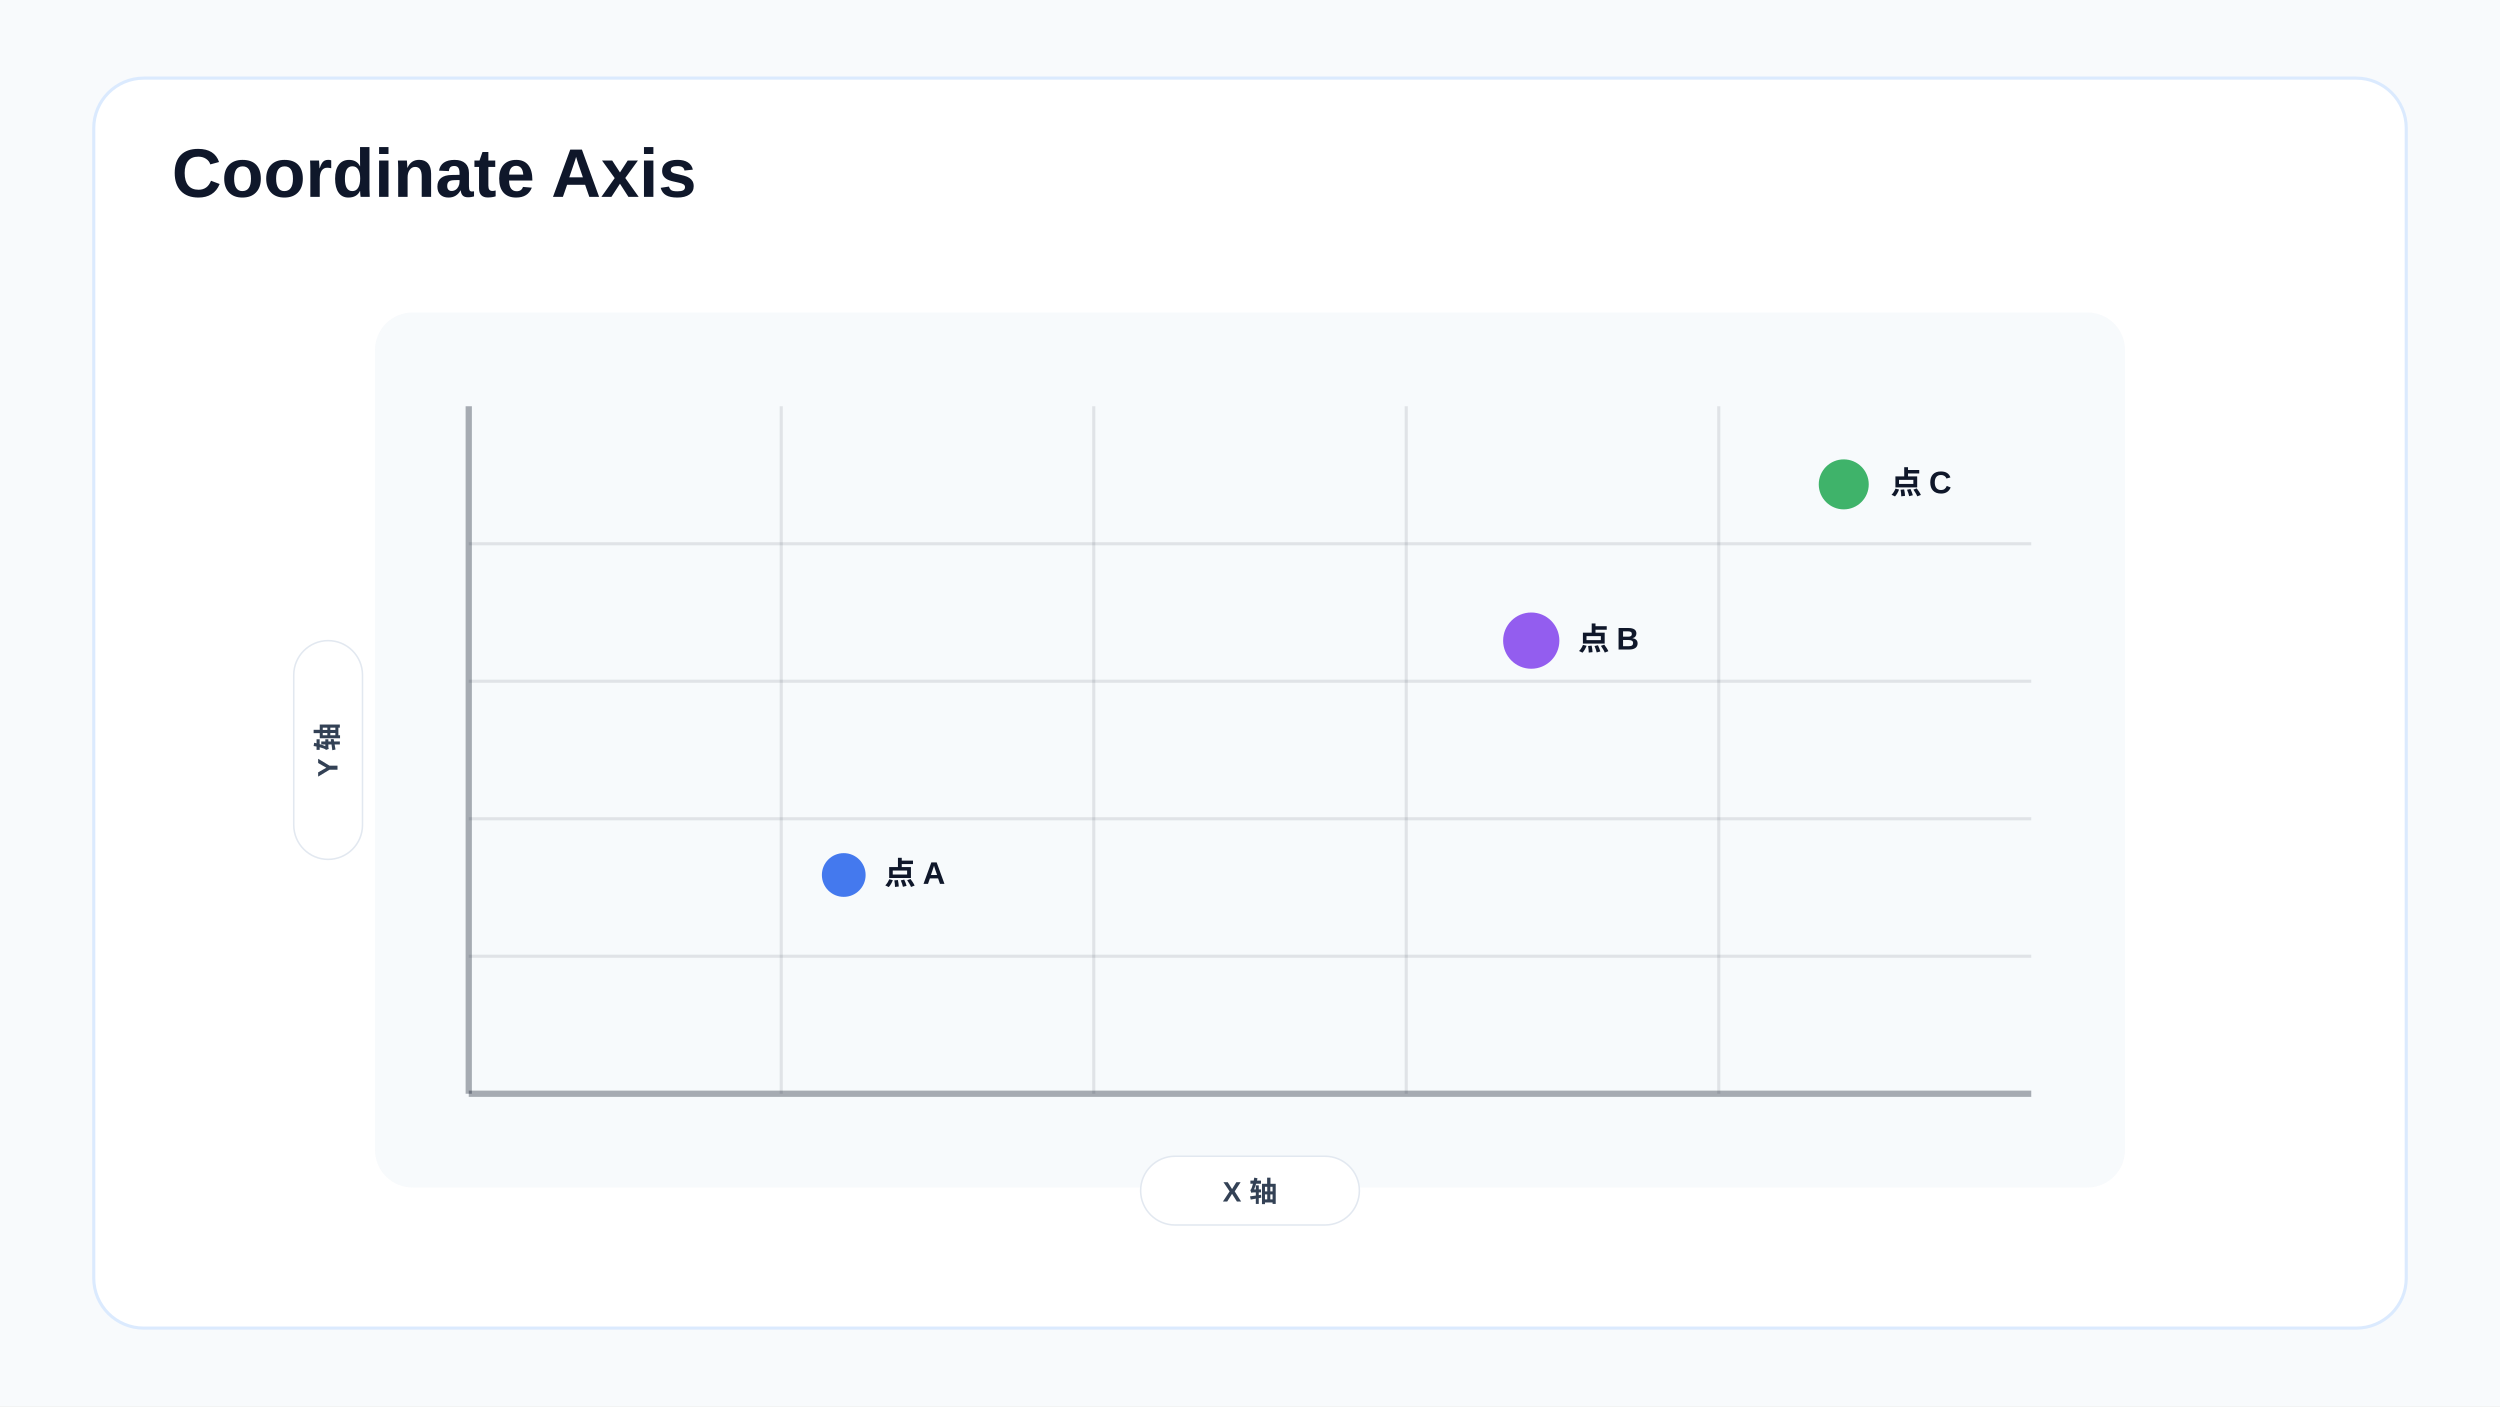
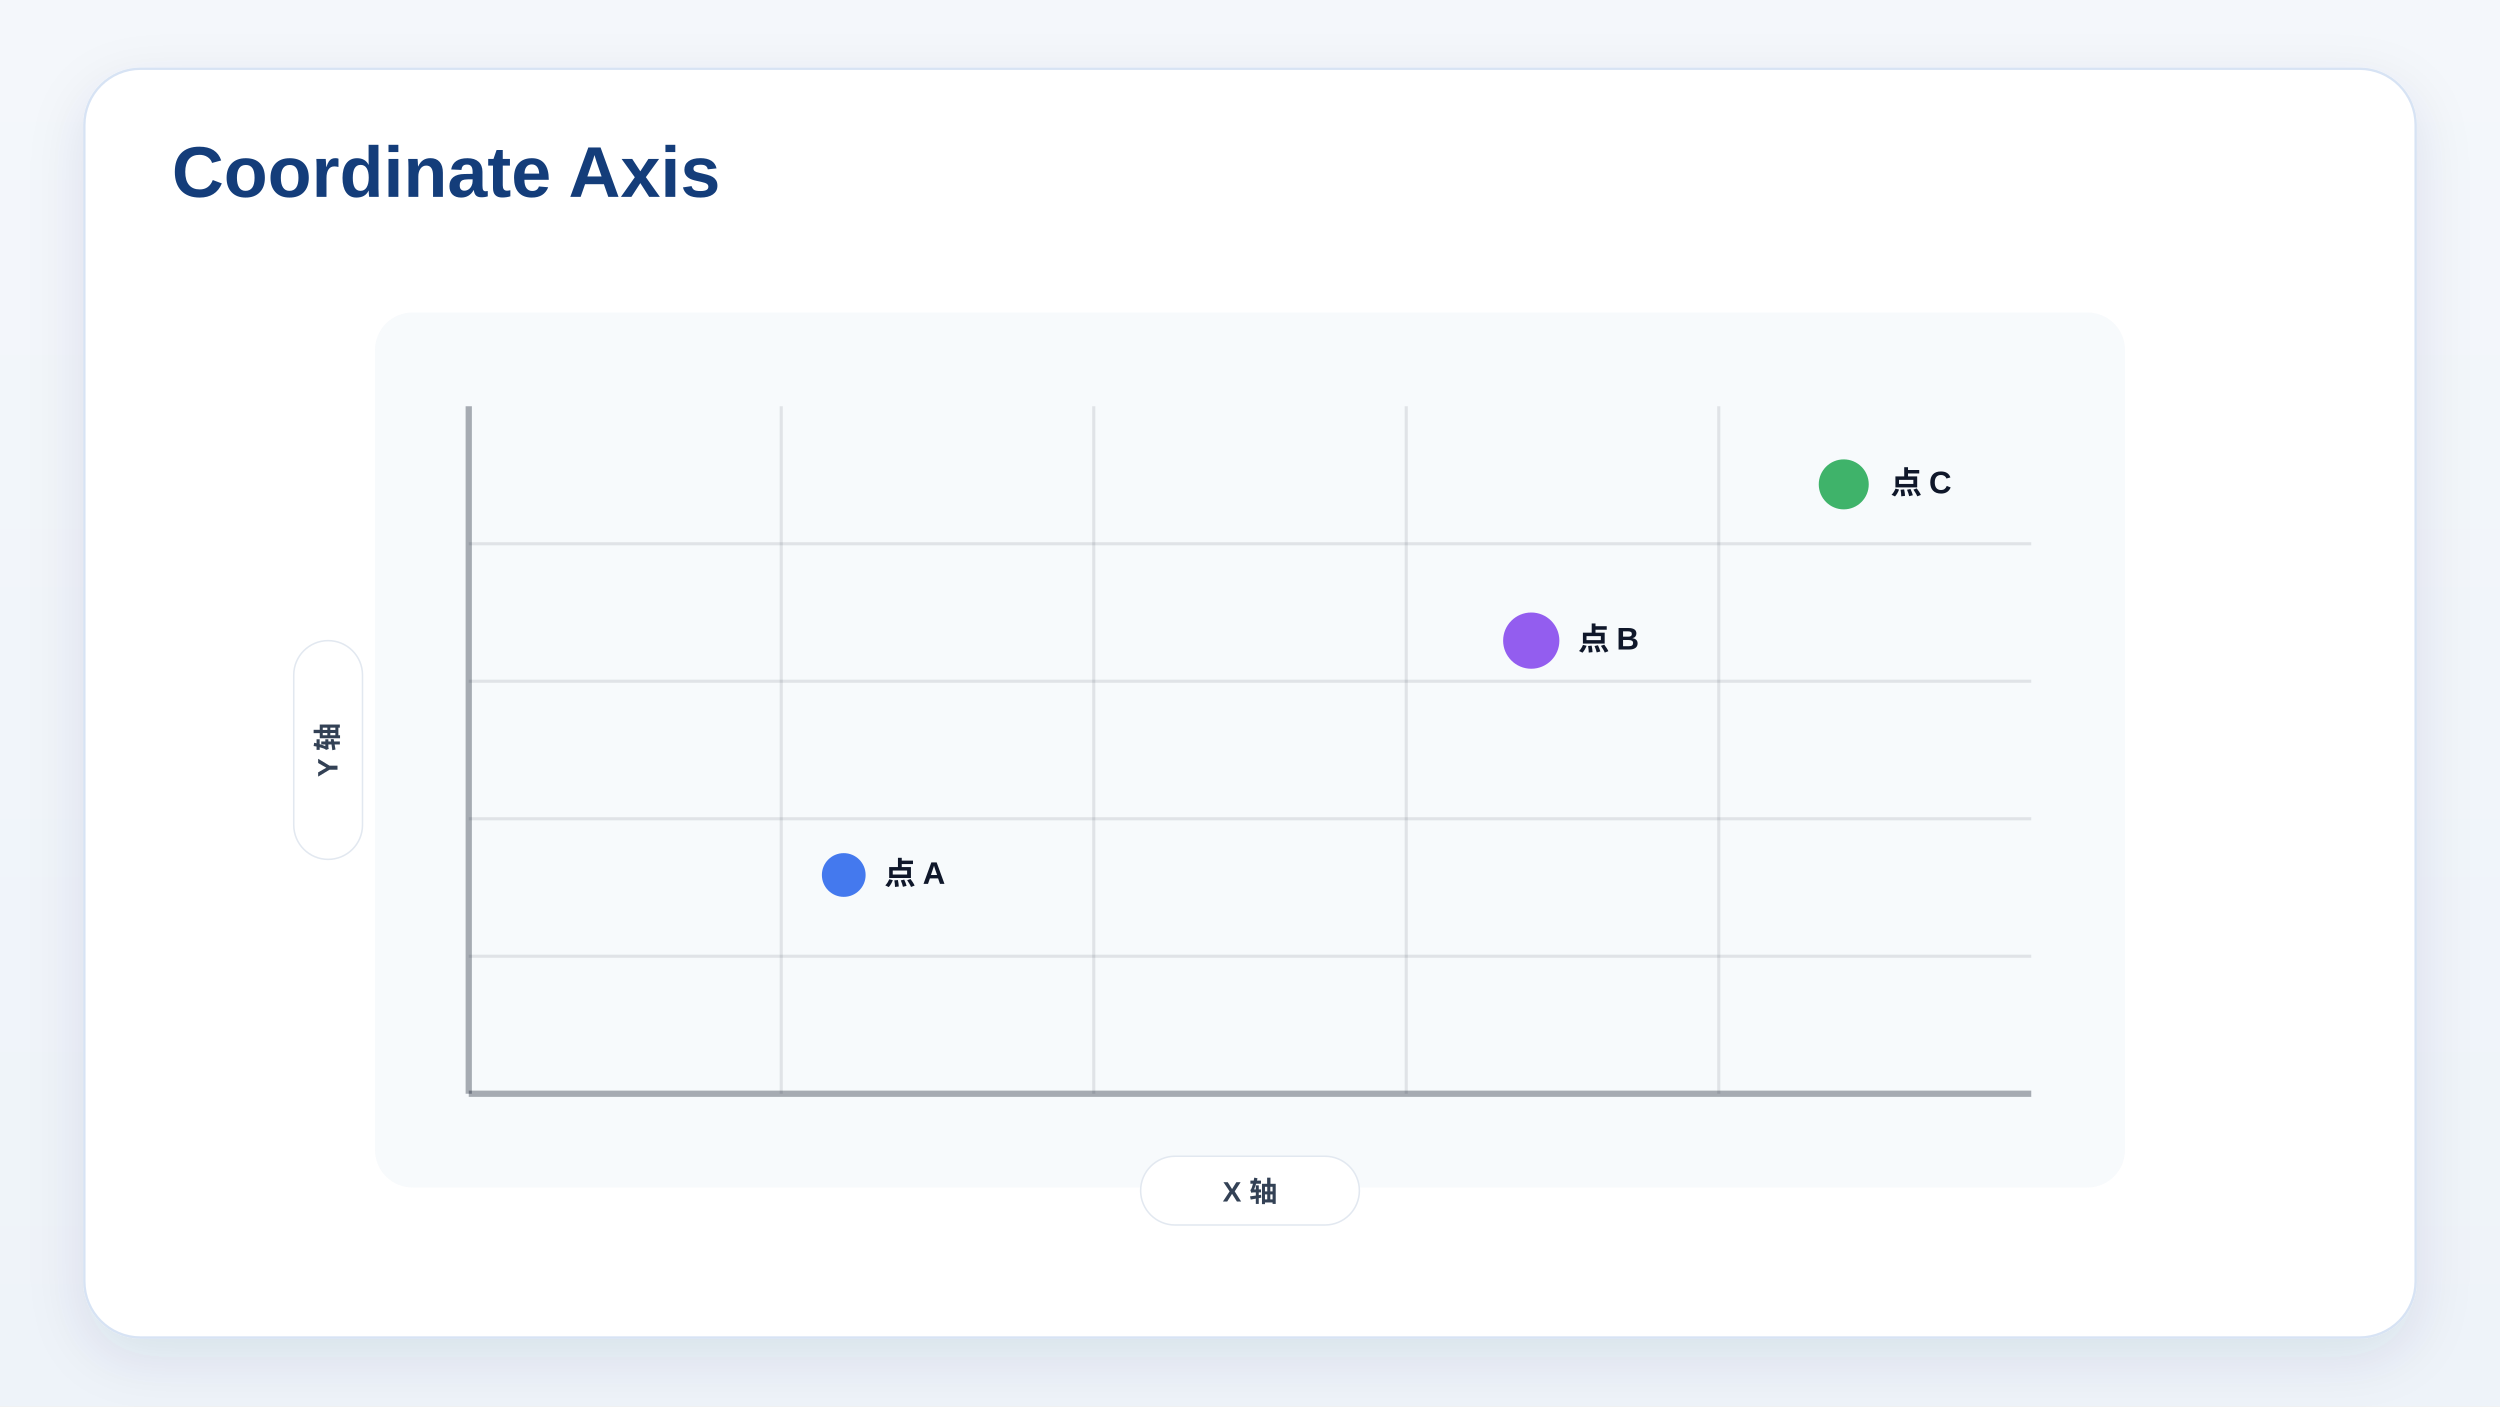
<svg xmlns="http://www.w3.org/2000/svg" width="1600" height="900" viewBox="0 0 1600 900">
-   <rect width="1600" height="900" fill="#f8fafc" />
-   <rect x="60" y="50" width="1480" height="800" rx="32" fill="#ffffff" stroke="#dbeafe" stroke-width="2" />
-   <text x="110" y="126" fill="#0f172a" font-size="44" font-family="Arial, sans-serif" font-weight="700">Coordinate Axis</text>
+   <defs>
+     <linearGradient id="pageBg" x1="0" y1="0" x2="0" y2="1">
+       <stop offset="0%" stop-color="#f4f7fb" />
+       <stop offset="100%" stop-color="#eef3f9" />
+     </linearGradient>
+     <filter id="panelShadow" x="-10%" y="-10%" width="120%" height="120%">
+       <feDropShadow dx="0" dy="12" stdDeviation="18" flood-color="#1e3a5f" flood-opacity="0.10" />
+     </filter>
+   </defs>
+   <rect width="1600" height="900" fill="url(#pageBg)" />
+   <rect x="54" y="44" width="1492" height="812" rx="36" fill="#ffffff" stroke="#d7e3f4" stroke-width="1.5" filter="url(#panelShadow)" />
+   <text x="110" y="126" fill="#143d7a" font-size="46" font-family="Arial, sans-serif" font-weight="700">Coordinate Axis</text>
  <rect x="240" y="200" width="1120" height="560" rx="24" fill="#f1f5f9" opacity="0.55" />
  <line x1="300" y1="700" x2="1300" y2="700" stroke="#0f172a" stroke-opacity="0.35" stroke-width="4" />
  <line x1="300" y1="260" x2="300" y2="700" stroke="#0f172a" stroke-opacity="0.35" stroke-width="4" />
  <line x1="300" y1="612" x2="1300" y2="612" stroke="#0f172a" stroke-opacity="0.10" stroke-width="2" />
  <line x1="300" y1="524" x2="1300" y2="524" stroke="#0f172a" stroke-opacity="0.10" stroke-width="2" />
  <line x1="300" y1="436" x2="1300" y2="436" stroke="#0f172a" stroke-opacity="0.10" stroke-width="2" />
  <line x1="300" y1="348" x2="1300" y2="348" stroke="#0f172a" stroke-opacity="0.10" stroke-width="2" />
  <line x1="500" y1="260" x2="500" y2="700" stroke="#0f172a" stroke-opacity="0.10" stroke-width="2" />
  <line x1="700" y1="260" x2="700" y2="700" stroke="#0f172a" stroke-opacity="0.10" stroke-width="2" />
  <line x1="900" y1="260" x2="900" y2="700" stroke="#0f172a" stroke-opacity="0.10" stroke-width="2" />
  <line x1="1100" y1="260" x2="1100" y2="700" stroke="#0f172a" stroke-opacity="0.10" stroke-width="2" />
  <circle cx="540" cy="560" r="14" fill="#2563eb" opacity="0.85" />
  <text x="566" y="566" fill="#0f172a" font-size="20" font-family="Arial, sans-serif" font-weight="700">点 A</text>
  <circle cx="980" cy="410" r="18" fill="#7c3aed" opacity="0.82" />
  <text x="1010" y="416" fill="#0f172a" font-size="20" font-family="Arial, sans-serif" font-weight="700">点 B</text>
  <circle cx="1180" cy="310" r="16" fill="#16a34a" opacity="0.82" />
  <text x="1210" y="316" fill="#0f172a" font-size="20" font-family="Arial, sans-serif" font-weight="700">点 C</text>
  <rect x="730" y="740" width="140" height="44" rx="22" fill="#ffffff" stroke="#e2e8f0" />
  <text x="800" y="769" text-anchor="middle" fill="#334155" font-size="18" font-family="Arial, sans-serif" font-weight="700">X 轴</text>
  <g transform="translate(210 480) rotate(-90)">
    <rect x="-70" y="-22" width="140" height="44" rx="22" fill="#ffffff" stroke="#e2e8f0" />
    <text x="0" y="6" text-anchor="middle" fill="#334155" font-size="18" font-family="Arial, sans-serif" font-weight="700">Y 轴</text>
  </g>
</svg>
